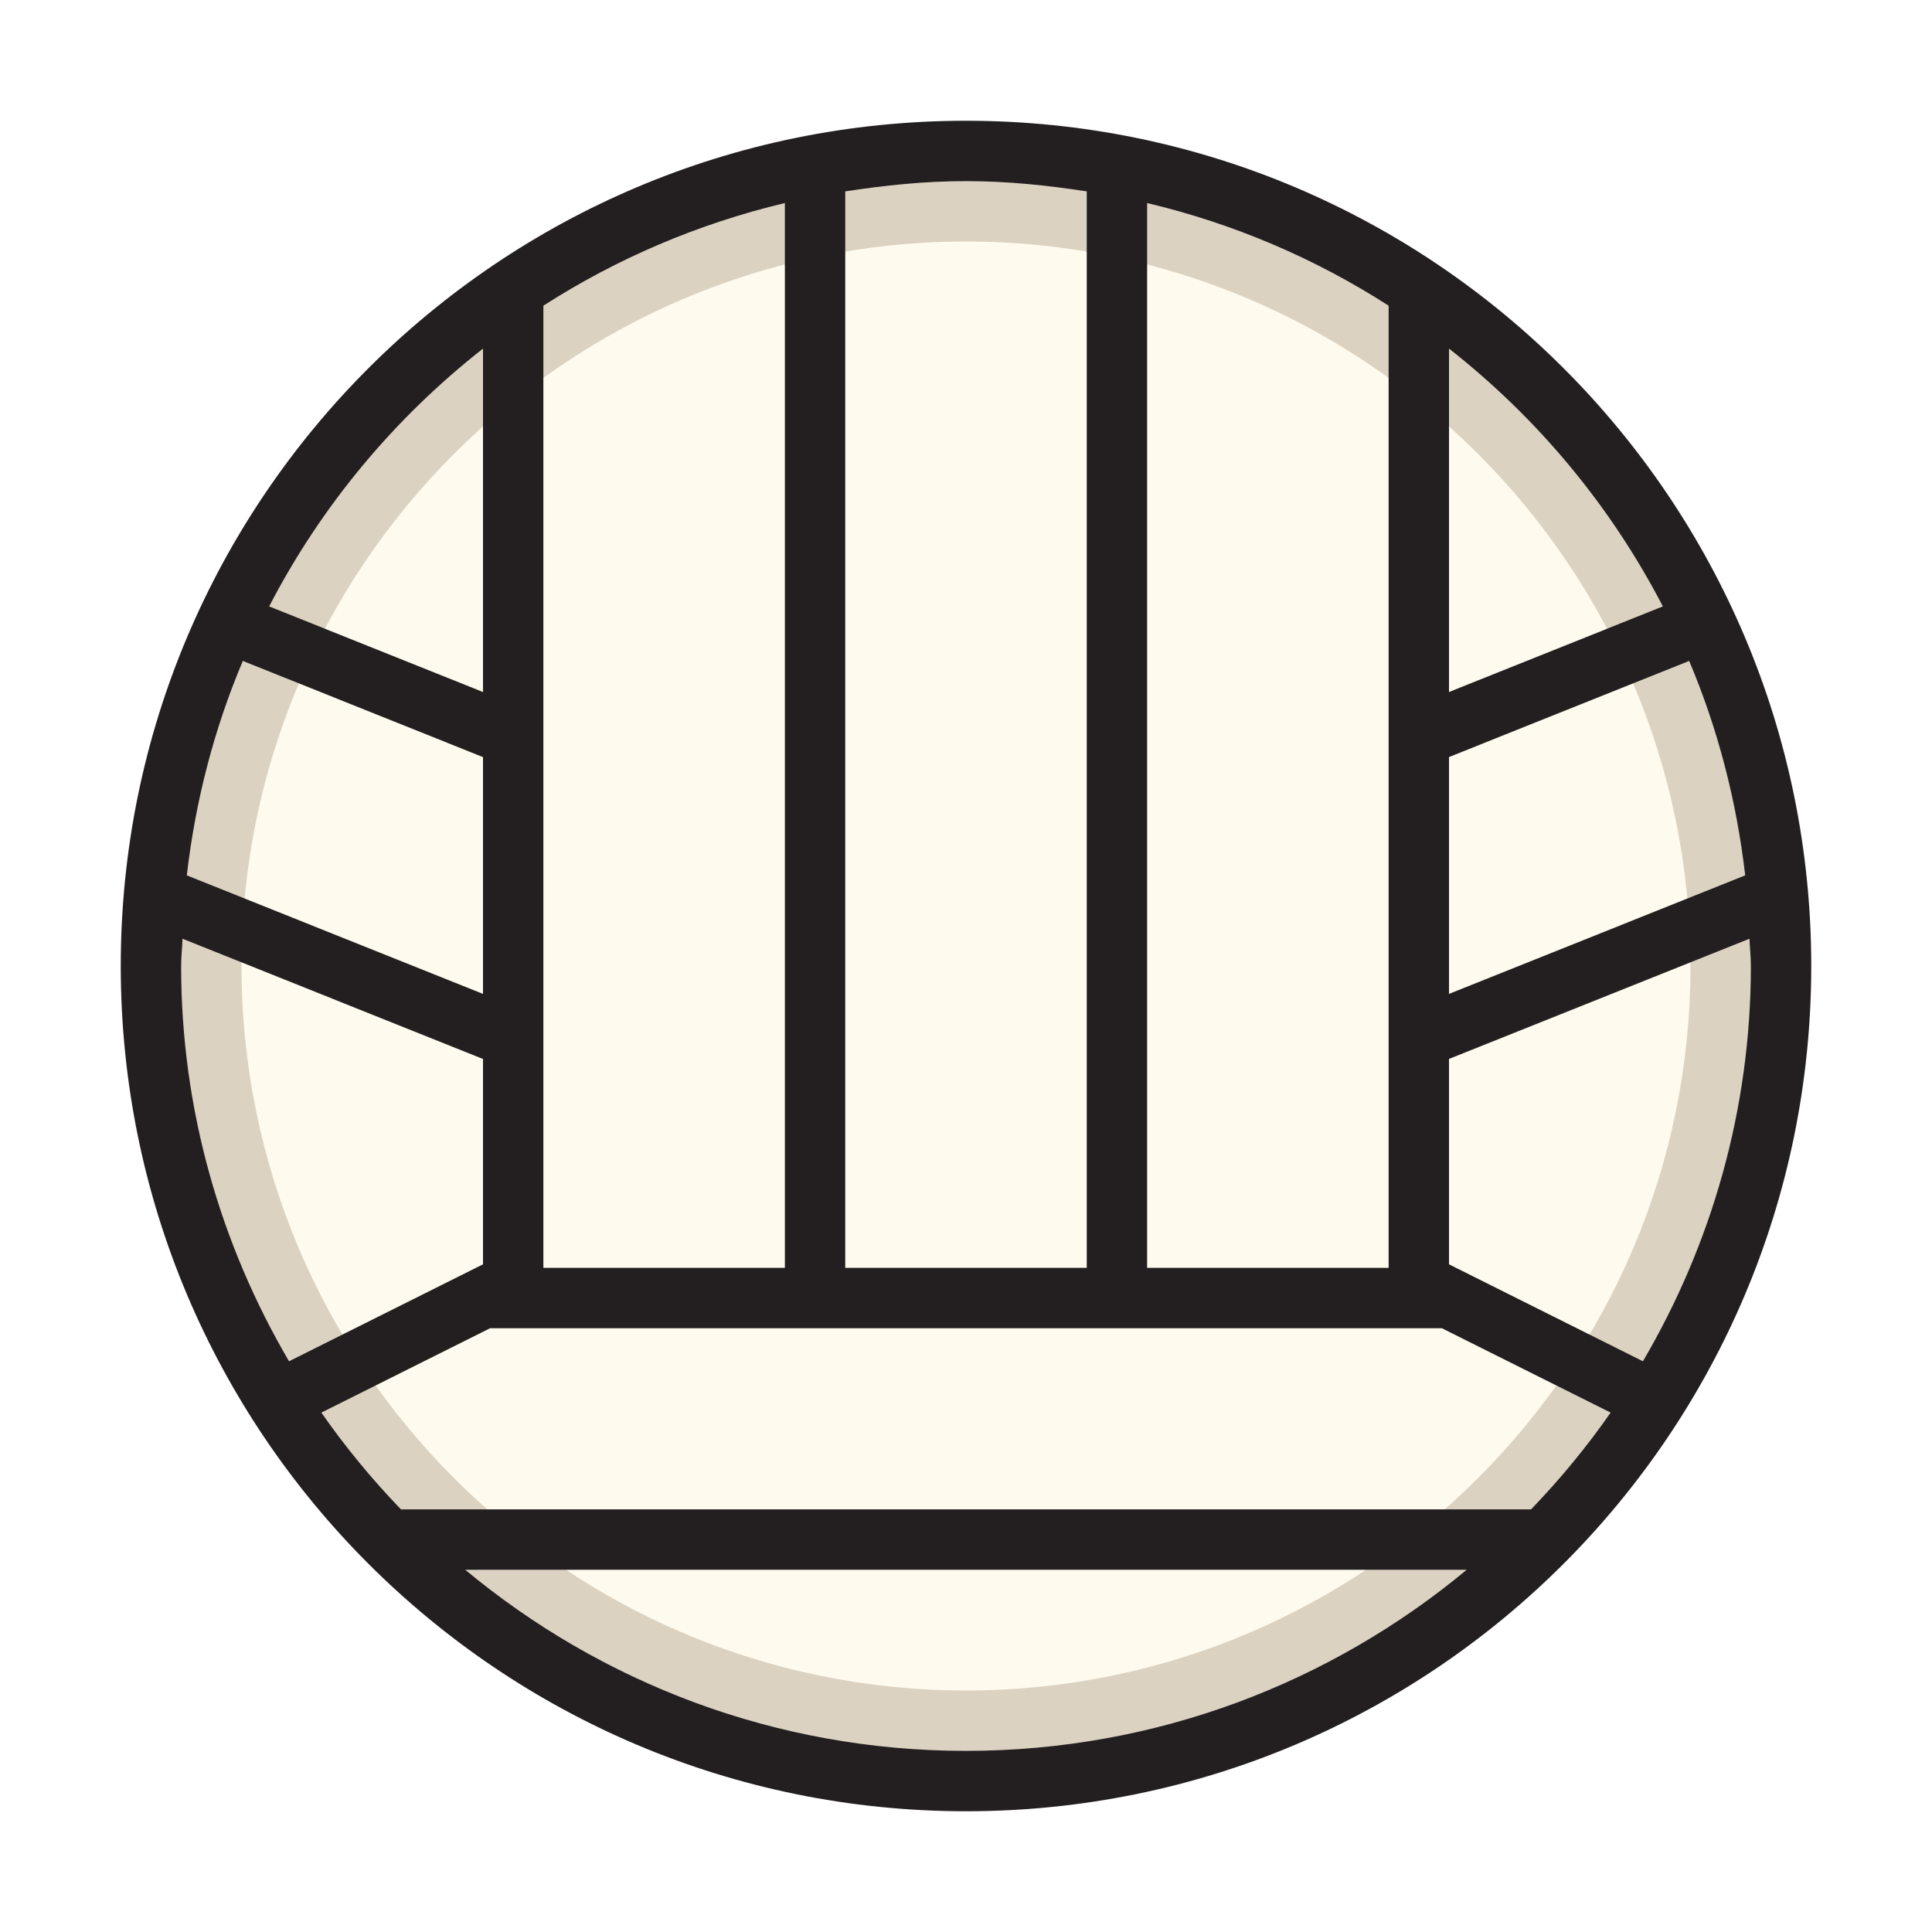
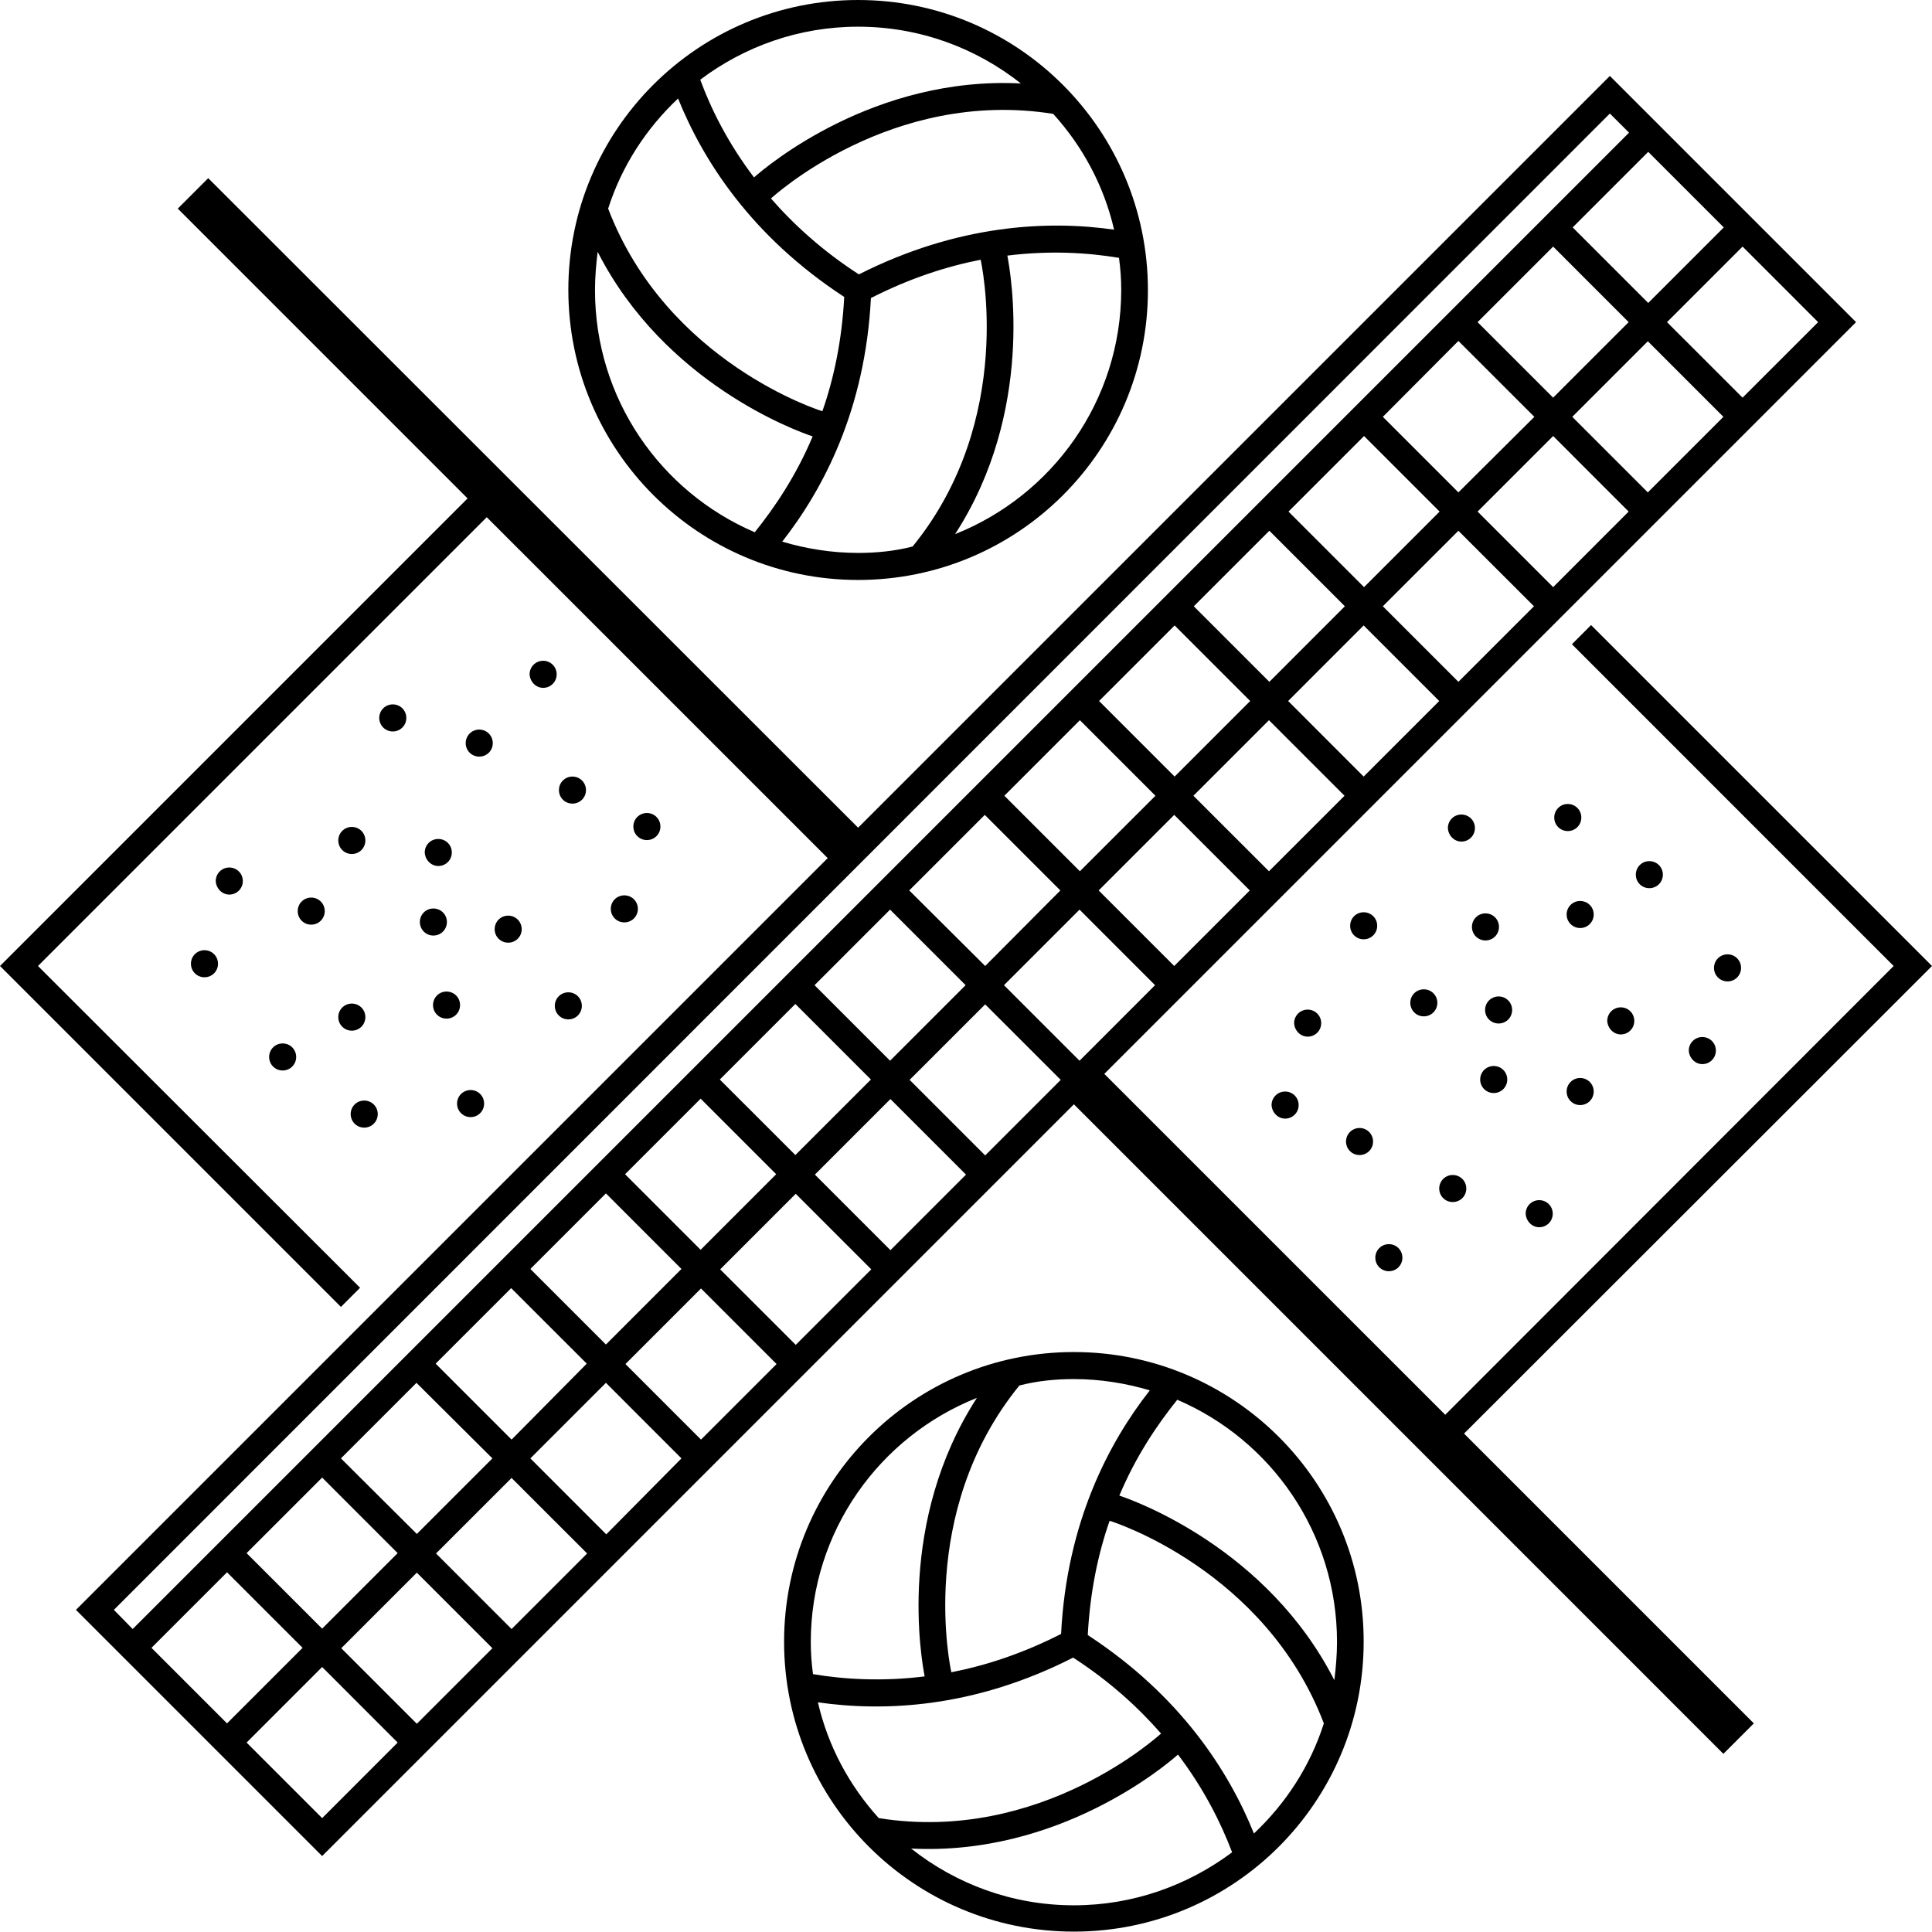
- <svg xmlns="http://www.w3.org/2000/svg" version="1.1" id="Uploaded to svgrepo.com" width="800px" height="800px" viewBox="0 0 32 32" xml:space="preserve">
-   <style type="text/css">
- 	.avocado_vijf{fill:#DBD2C1;}
- 	.avocado_een{fill:#231F20;}
- 	.avocado_zes{fill:#FFFAEE;}
- 	.st0{fill:#A3AEB5;}
- 	.st1{fill:#AF9480;}
- 	.st2{fill:#CC4121;}
- 	.st3{fill:#788287;}
- 	.st4{fill:#EAD13F;}
- 	.st5{fill:#C3CC6A;}
- 	.st6{fill:#D1712A;}
- 	.st7{fill:#E0A838;}
- 	.st8{fill:#716558;}
- 	.st9{fill:#6F9B45;}
- 	.st10{fill:#0E608E;}
- 	.st11{fill:#E598A3;}
- 	.st12{fill:#FFFAEE;}
- 	.st13{fill:#3D3935;}
- 	.st14{fill:#248EBC;}
- 	.st15{fill:#BF63C1;}
- </style>
-   <g>
-     <circle class="avocado_zes" cx="16" cy="16" r="13.5" />
-     <g>
-       <g>
-         <path class="avocado_vijf" d="M16,2.5C8.544,2.5,2.5,8.544,2.5,16c0,7.456,6.044,13.5,13.5,13.5S29.5,23.456,29.5,16     C29.5,8.544,23.456,2.5,16,2.5z M16,28C9.383,28,4,22.617,4,16S9.383,4,16,4s12,5.383,12,12S22.617,28,16,28z" />
-       </g>
-     </g>
-     <path class="avocado_een" d="M16,2C8.268,2,2,8.268,2,16s6.268,14,14,14s14-6.268,14-14S23.732,2,16,2z M6.641,25   c-0.48-0.499-0.922-1.033-1.318-1.603L8.117,22h15.765l2.795,1.397c-0.396,0.57-0.838,1.104-1.318,1.603H6.641z M9,21V5.063   c1.212-0.778,2.559-1.357,4-1.7V21L9,21z M8,16.462l-4.906-1.963c0.144-1.245,0.457-2.439,0.928-3.552L8,12.54V16.462z M19,21   V3.363c1.441,0.342,2.788,0.921,4,1.7V21L19,21z M24,12.539l3.978-1.592c0.471,1.113,0.784,2.307,0.928,3.552L24,16.462V12.539z    M27.542,10.044L24,11.462V5.774C25.466,6.924,26.678,8.377,27.542,10.044z M18,3.17V21l-4,0V3.17C14.654,3.069,15.318,3,16,3   S17.346,3.069,18,3.17z M8,5.774v5.688l-3.542-1.418C5.321,8.377,6.534,6.924,8,5.774z M3.023,15.548L8,17.54v3.401l-3.213,1.606   C3.659,20.621,3,18.389,3,16C3,15.847,3.018,15.699,3.023,15.548z M7.705,26h16.589c-2.253,1.872-5.144,3-8.295,3   S9.958,27.872,7.705,26z M27.212,22.547L24,20.941v-3.402l4.977-1.991C28.982,15.699,29,15.847,29,16   C29,18.389,28.341,20.622,27.212,22.547z" />
+ <svg xmlns="http://www.w3.org/2000/svg" width="px" height="px" viewBox="0 0 257 257" version="1.1">
+   <g id="surface1">
+     <path style=" stroke:none;fill-rule:nonzero;fill:rgb(0%,0%,0%);fill-opacity:1;" d="M 46.801 137.102 C 47.801 137.102 48.602 136.301 48.602 135.301 C 48.602 134.301 47.801 133.5 46.801 133.5 C 45.801 133.5 45 134.301 45 135.301 C 45 136.301 45.801 137.102 46.801 137.102 Z M 46.801 137.102 " />
+     <path style=" stroke:none;fill-rule:nonzero;fill:rgb(0%,0%,0%);fill-opacity:1;" d="M 46.801 113.602 C 47.801 113.602 48.602 112.801 48.602 111.801 C 48.602 110.801 47.801 110 46.801 110 C 45.801 110 45 110.801 45 111.801 C 45 112.801 45.801 113.602 46.801 113.602 Z M 46.801 113.602 " />
+     <path style=" stroke:none;fill-rule:nonzero;fill:rgb(0%,0%,0%);fill-opacity:1;" d="M 48.449 150 C 49.449 150 50.25 149.199 50.25 148.199 C 50.25 147.199 49.449 146.398 48.449 146.398 C 47.449 146.398 46.648 147.199 46.648 148.199 C 46.648 149.199 47.449 150 48.449 150 Z M 48.449 150 " />
+     <path style=" stroke:none;fill-rule:nonzero;fill:rgb(0%,0%,0%);fill-opacity:1;" d="M 59.398 135.5 C 60.398 135.5 61.199 134.699 61.199 133.699 C 61.199 132.699 60.398 131.898 59.398 131.898 C 58.398 131.898 57.602 132.699 57.602 133.699 C 57.602 134.699 58.398 135.5 59.398 135.5 Z M 59.398 135.5 " />
+     <path style=" stroke:none;fill-rule:nonzero;fill:rgb(0%,0%,0%);fill-opacity:1;" d="M 57.648 124.449 C 58.648 124.449 59.449 123.648 59.449 122.648 C 59.449 121.648 58.648 120.852 57.648 120.852 C 56.648 120.852 55.852 121.648 55.852 122.648 C 55.852 123.648 56.648 124.449 57.648 124.449 Z M 57.648 124.449 " />
+     <path style=" stroke:none;fill-rule:nonzero;fill:rgb(0%,0%,0%);fill-opacity:1;" d="M 76.148 106.898 C 77.148 106.898 77.949 106.102 77.949 105.102 C 77.949 104.102 77.148 103.301 76.148 103.301 C 75.148 103.301 74.352 104.102 74.352 105.102 C 74.352 106.102 75.148 106.898 76.148 106.898 Z M 76.148 106.898 " />
+     <path style=" stroke:none;fill-rule:nonzero;fill:rgb(0%,0%,0%);fill-opacity:1;" d="M 67.602 125.398 C 68.602 125.398 69.398 124.602 69.398 123.602 C 69.398 122.602 68.602 121.801 67.602 121.801 C 66.602 121.801 65.801 122.602 65.801 123.602 C 65.801 124.602 66.602 125.398 67.602 125.398 Z M 67.602 125.398 " />
+     <path style=" stroke:none;fill-rule:nonzero;fill:rgb(0%,0%,0%);fill-opacity:1;" d="M 58.301 115.199 C 59.301 115.199 60.102 114.398 60.102 113.398 C 60.102 112.398 59.301 111.602 58.301 111.602 C 57.301 111.602 56.5 112.398 56.5 113.398 C 56.551 114.398 57.352 115.199 58.301 115.199 Z M 58.301 115.199 " />
+     <path style=" stroke:none;fill-rule:nonzero;fill:rgb(0%,0%,0%);fill-opacity:1;" d="M 52.25 97.301 C 53.25 97.301 54.051 96.5 54.051 95.5 C 54.051 94.5 53.25 93.699 52.25 93.699 C 51.25 93.699 50.449 94.5 50.449 95.5 C 50.449 96.5 51.25 97.301 52.25 97.301 Z M 52.25 97.301 " />
+     <path style=" stroke:none;fill-rule:nonzero;fill:rgb(0%,0%,0%);fill-opacity:1;" d="M 62.602 148.602 C 63.602 148.602 64.398 147.801 64.398 146.801 C 64.398 145.801 63.602 145 62.602 145 C 61.602 145 60.801 145.801 60.801 146.801 C 60.801 147.801 61.602 148.602 62.602 148.602 Z M 62.602 148.602 " />
+     <path style=" stroke:none;fill-rule:nonzero;fill:rgb(0%,0%,0%);fill-opacity:1;" d="M 63.75 100.648 C 64.75 100.648 65.551 99.852 65.551 98.852 C 65.551 97.852 64.75 97.051 63.75 97.051 C 62.75 97.051 61.949 97.852 61.949 98.852 C 61.949 99.852 62.75 100.648 63.75 100.648 Z M 63.75 100.648 " />
+     <path style=" stroke:none;fill-rule:nonzero;fill:rgb(0%,0%,0%);fill-opacity:1;" d="M 41.398 123 C 42.398 123 43.199 122.199 43.199 121.199 C 43.199 120.199 42.398 119.398 41.398 119.398 C 40.398 119.398 39.602 120.199 39.602 121.199 C 39.602 122.199 40.398 123 41.398 123 Z M 41.398 123 " />
+     <path style=" stroke:none;fill-rule:nonzero;fill:rgb(0%,0%,0%);fill-opacity:1;" d="M 72.25 91.5 C 73.25 91.5 74.051 90.699 74.051 89.699 C 74.051 88.699 73.25 87.898 72.25 87.898 C 71.25 87.898 70.449 88.699 70.449 89.699 C 70.5 90.699 71.301 91.5 72.25 91.5 Z M 72.25 91.5 " />
+     <path style=" stroke:none;fill-rule:nonzero;fill:rgb(0%,0%,0%);fill-opacity:1;" d="M 114.148 77.148 C 135.449 77.148 152.699 59.898 152.699 38.602 C 152.699 17.301 135.449 0 114.148 0 C 92.852 0 75.602 17.25 75.602 38.551 C 75.602 59.852 92.852 77.148 114.148 77.148 Z M 114.148 73.551 C 110.648 73.551 107.25 73 104.051 72.051 C 109.5 65.102 115.102 54.5 115.852 39.648 C 120.949 37.051 125.852 35.449 130.449 34.551 C 130.5 34.801 135.199 55.75 121.398 72.699 C 119.051 73.301 116.648 73.551 114.148 73.551 Z M 149.148 38.551 C 149.148 53.301 140 65.898 127.051 71.051 C 137.699 54.602 134.449 36.352 134 34 C 139.648 33.301 144.699 33.602 148.852 34.301 C 149.051 35.75 149.148 37.148 149.148 38.551 Z M 148.199 30.551 C 139.5 29.301 127.5 29.801 114.25 36.5 C 109.449 33.398 105.602 29.898 102.551 26.398 C 102.75 26.25 118.5 11.699 140.102 15.148 C 144 19.449 146.852 24.699 148.199 30.551 Z M 114.148 3.551 C 122.352 3.551 129.852 6.398 135.801 11.102 C 116.25 10.102 102.051 22.051 100.301 23.602 C 96.852 19.051 94.602 14.551 93.148 10.602 C 99 6.199 106.25 3.551 114.148 3.551 Z M 90.199 13.102 C 93.5 21.301 99.898 31.398 112.301 39.5 C 112 45.199 110.949 50.25 109.398 54.699 C 109.148 54.648 88.699 48.199 80.898 27.75 C 82.699 22.102 85.949 17.102 90.199 13.102 Z M 79.5 33.5 C 88.398 50.949 105.852 57.301 108.102 58.051 C 105.898 63.301 103.051 67.5 100.398 70.801 C 87.898 65.449 79.148 53.051 79.148 38.602 C 79.148 36.852 79.301 35.148 79.5 33.5 Z M 79.5 33.5 " />
+     <path style=" stroke:none;fill-rule:nonzero;fill:rgb(0%,0%,0%);fill-opacity:1;" d="M 86.051 111.75 C 87.051 111.75 87.852 110.949 87.852 109.949 C 87.852 108.949 87.051 108.148 86.051 108.148 C 85.051 108.148 84.25 108.949 84.25 109.949 C 84.25 110.949 85.051 111.75 86.051 111.75 Z M 86.051 111.75 " />
+     <path style=" stroke:none;fill-rule:nonzero;fill:rgb(0%,0%,0%);fill-opacity:1;" d="M 83.051 122.699 C 84.051 122.699 84.852 121.898 84.852 120.898 C 84.852 119.898 84.051 119.102 83.051 119.102 C 82.051 119.102 81.25 119.898 81.25 120.898 C 81.25 121.898 82.051 122.699 83.051 122.699 Z M 83.051 122.699 " />
+     <path style=" stroke:none;fill-rule:nonzero;fill:rgb(0%,0%,0%);fill-opacity:1;" d="M 75.602 135.602 C 76.602 135.602 77.398 134.801 77.398 133.801 C 77.398 132.801 76.602 132 75.602 132 C 74.602 132 73.801 132.801 73.801 133.801 C 73.801 134.801 74.602 135.602 75.602 135.602 Z M 75.602 135.602 " />
+     <path style=" stroke:none;fill-rule:nonzero;fill:rgb(0%,0%,0%);fill-opacity:1;" d="M 215.602 137.602 C 216.602 137.602 217.398 136.801 217.398 135.801 C 217.398 134.801 216.602 134 215.602 134 C 214.602 134 213.801 134.801 213.801 135.801 C 213.852 136.801 214.648 137.602 215.602 137.602 Z M 215.602 137.602 " />
+     <path style=" stroke:none;fill-rule:nonzero;fill:rgb(0%,0%,0%);fill-opacity:1;" d="M 173.949 137.898 C 174.949 137.898 175.75 137.102 175.75 136.102 C 175.75 135.102 174.949 134.301 173.949 134.301 C 172.949 134.301 172.148 135.102 172.148 136.102 C 172.199 137.102 173 137.898 173.949 137.898 Z M 173.949 137.898 " />
+     <path style=" stroke:none;fill-rule:nonzero;fill:rgb(0%,0%,0%);fill-opacity:1;" d="M 37.602 142.398 C 38.602 142.398 39.398 141.602 39.398 140.602 C 39.398 139.602 38.602 138.801 37.602 138.801 C 36.602 138.801 35.801 139.602 35.801 140.602 C 35.801 141.602 36.602 142.398 37.602 142.398 Z M 37.602 142.398 " />
+     <path style=" stroke:none;fill-rule:nonzero;fill:rgb(0%,0%,0%);fill-opacity:1;" d="M 170.949 148.801 C 171.949 148.801 172.75 148 172.75 147 C 172.75 146 171.949 145.199 170.949 145.199 C 169.949 145.199 169.148 146 169.148 147 C 169.199 148 170 148.801 170.949 148.801 Z M 170.949 148.801 " />
+     <path style=" stroke:none;fill-rule:nonzero;fill:rgb(0%,0%,0%);fill-opacity:1;" d="M 189.398 135.199 C 190.398 135.199 191.199 134.398 191.199 133.398 C 191.199 132.398 190.398 131.602 189.398 131.602 C 188.398 131.602 187.602 132.398 187.602 133.398 C 187.602 134.398 188.398 135.199 189.398 135.199 Z M 189.398 135.199 " />
+     <path style=" stroke:none;fill-rule:nonzero;fill:rgb(0%,0%,0%);fill-opacity:1;" d="M 180.852 153.648 C 181.852 153.648 182.648 152.852 182.648 151.852 C 182.648 150.852 181.852 150.051 180.852 150.051 C 179.852 150.051 179.051 150.852 179.051 151.852 C 179.051 152.852 179.852 153.648 180.852 153.648 Z M 180.852 153.648 " />
+     <path style=" stroke:none;fill-rule:nonzero;fill:rgb(0%,0%,0%);fill-opacity:1;" d="M 181.398 124.949 C 182.398 124.949 183.199 124.148 183.199 123.148 C 183.199 122.148 182.398 121.352 181.398 121.352 C 180.398 121.352 179.602 122.148 179.602 123.148 C 179.602 124.148 180.398 124.949 181.398 124.949 Z M 181.398 124.949 " />
+     <path style=" stroke:none;fill-rule:nonzero;fill:rgb(0%,0%,0%);fill-opacity:1;" d="M 142.852 179.852 C 121.551 179.852 104.301 197.102 104.301 218.398 C 104.301 239.699 121.551 256.949 142.852 256.949 C 164.148 256.949 181.398 239.699 181.398 218.398 C 181.449 197.148 164.148 179.852 142.852 179.852 Z M 142.852 183.449 C 146.352 183.449 149.75 184 152.949 184.949 C 147.5 191.898 141.898 202.5 141.148 217.352 C 136.051 219.949 131.148 221.551 126.551 222.449 C 126.5 222.199 121.801 201.25 135.602 184.301 C 137.949 183.699 140.352 183.449 142.852 183.449 Z M 107.852 218.449 C 107.852 203.699 117 191.102 129.949 185.949 C 119.301 202.398 122.551 220.648 123 223 C 117.352 223.699 112.301 223.398 108.148 222.699 C 107.949 221.25 107.852 219.852 107.852 218.449 Z M 108.801 226.449 C 117.551 227.699 129.5 227.25 142.75 220.5 C 147.551 223.602 151.398 227.102 154.449 230.602 C 154.25 230.75 138.5 245.301 116.898 241.852 C 113 237.551 110.148 232.301 108.801 226.449 Z M 142.852 253.449 C 134.648 253.449 127.148 250.602 121.199 245.898 C 140.75 246.898 154.949 234.949 156.699 233.398 C 160.148 237.949 162.398 242.449 163.898 246.398 C 158 250.801 150.75 253.449 142.852 253.449 Z M 166.801 243.898 C 163.5 235.699 157.102 225.602 144.699 217.5 C 145 211.801 146.051 206.75 147.602 202.301 C 147.852 202.352 168.301 208.801 176.102 229.25 C 174.301 234.898 171.051 239.898 166.801 243.898 Z M 177.5 223.5 C 168.602 206.051 151.148 199.699 148.898 198.949 C 151.102 193.699 153.949 189.5 156.602 186.199 C 169.102 191.551 177.852 203.949 177.852 218.398 C 177.852 220.148 177.699 221.852 177.5 223.5 Z M 177.5 223.5 " />
+     <path style=" stroke:none;fill-rule:nonzero;fill:rgb(0%,0%,0%);fill-opacity:1;" d="M 229.801 130.551 C 230.801 130.551 231.602 129.75 231.602 128.75 C 231.602 127.75 230.801 126.949 229.801 126.949 C 228.801 126.949 228 127.75 228 128.75 C 228 129.75 228.801 130.551 229.801 130.551 Z M 229.801 130.551 " />
+     <path style=" stroke:none;fill-rule:nonzero;fill:rgb(0%,0%,0%);fill-opacity:1;" d="M 226.449 141.551 C 227.449 141.551 228.25 140.75 228.25 139.75 C 228.25 138.75 227.449 137.949 226.449 137.949 C 225.449 137.949 224.648 138.75 224.648 139.75 C 224.699 140.75 225.5 141.551 226.449 141.551 Z M 226.449 141.551 " />
+     <path style=" stroke:none;fill-rule:nonzero;fill:rgb(0%,0%,0%);fill-opacity:1;" d="M 219.398 118.148 C 220.398 118.148 221.199 117.352 221.199 116.352 C 221.199 115.352 220.398 114.551 219.398 114.551 C 218.398 114.551 217.602 115.352 217.602 116.352 C 217.602 117.352 218.398 118.148 219.398 118.148 Z M 219.398 118.148 " />
+     <path style=" stroke:none;fill-rule:nonzero;fill:rgb(0%,0%,0%);fill-opacity:1;" d="M 257 128.5 L 211.648 83.148 L 209.102 85.699 L 251.898 128.5 L 192.25 188.199 L 146.898 142.852 L 246.898 42.852 L 214.148 10.102 L 114.148 110.102 L 27.699 23.699 L 23.648 27.75 L 62.199 66.301 L 0 128.5 L 45.352 173.852 L 47.898 171.301 L 5.051 128.5 L 64.75 68.801 L 110.102 114.148 L 10.102 214.148 L 42.852 246.898 L 142.852 146.898 L 229.25 233.301 L 233.301 229.25 L 194.75 190.699 Z M 143.602 141.102 L 133.551 131.051 L 143.602 121 L 153.648 131.051 Z M 45.352 194 L 55.398 183.949 L 65.5 194 L 55.449 204.051 Z M 52.898 206.602 L 42.852 216.648 L 32.801 206.602 L 42.852 196.551 Z M 57.949 181.398 L 68 171.352 L 78.051 181.398 L 68.051 191.5 Z M 70.551 168.801 L 80.602 158.75 L 90.648 168.801 L 80.602 178.852 Z M 83.148 156.199 L 93.199 146.148 L 103.25 156.199 L 93.199 166.25 Z M 95.75 143.602 L 105.801 133.551 L 115.852 143.602 L 105.801 153.648 Z M 108.352 131.051 L 118.398 121 L 128.449 131.051 L 118.398 141.102 Z M 120.949 118.449 L 131 108.398 L 141.051 118.449 L 131.051 128.5 Z M 204.102 55.449 L 194 65.5 L 183.949 55.449 L 194 45.352 Z M 196.551 42.852 L 206.602 32.801 L 216.648 42.852 L 206.602 52.898 Z M 191.5 68.051 L 181.449 78.102 L 171.398 68.051 L 181.449 58 Z M 178.898 80.648 L 168.852 90.699 L 158.801 80.648 L 168.852 70.602 Z M 166.301 93.25 L 156.25 103.301 L 146.199 93.25 L 156.25 83.199 Z M 153.699 105.852 L 143.648 115.898 L 133.602 105.852 L 143.648 95.801 Z M 156.199 128.5 L 146.148 118.449 L 156.199 108.398 L 166.25 118.449 Z M 168.801 115.898 L 158.75 105.852 L 168.801 95.801 L 178.852 105.852 Z M 181.398 103.301 L 171.352 93.25 L 181.398 83.199 L 191.449 93.25 Z M 194 90.699 L 183.949 80.648 L 194 70.602 L 204.051 80.648 Z M 206.602 78.102 L 196.551 68.051 L 206.602 58 L 216.648 68.051 Z M 219.199 65.5 L 209.148 55.449 L 219.199 45.398 L 229.25 55.449 Z M 241.852 42.852 L 231.801 52.898 L 221.75 42.852 L 231.801 32.801 Z M 229.301 30.25 L 219.25 40.301 L 209.199 30.25 L 219.25 20.199 Z M 15.148 214.148 L 214.148 15.102 L 216.699 17.648 L 17.648 216.699 Z M 20.148 219.199 L 30.199 209.148 L 40.25 219.199 L 30.199 229.25 Z M 42.852 241.852 L 32.801 231.801 L 42.852 221.75 L 52.898 231.801 Z M 55.449 229.301 L 45.398 219.25 L 55.449 209.199 L 65.5 219.25 Z M 68.051 216.699 L 58 206.648 L 68.051 196.602 L 78.102 206.648 Z M 80.648 204.102 L 70.551 194 L 80.602 183.949 L 90.648 194 Z M 93.25 191.5 L 83.199 181.449 L 93.25 171.398 L 103.301 181.449 Z M 105.852 178.898 L 95.801 168.852 L 105.852 158.801 L 115.898 168.852 Z M 118.449 166.301 L 108.398 156.25 L 118.449 146.199 L 128.5 156.25 Z M 131.051 153.699 L 121 143.648 L 131.051 133.602 L 141.102 143.648 Z M 131.051 153.699 " />
+     <path style=" stroke:none;fill-rule:nonzero;fill:rgb(0%,0%,0%);fill-opacity:1;" d="M 184.75 169.102 C 185.75 169.102 186.551 168.301 186.551 167.301 C 186.551 166.301 185.75 165.5 184.75 165.5 C 183.75 165.5 182.949 166.301 182.949 167.301 C 182.949 168.301 183.75 169.102 184.75 169.102 Z M 184.75 169.102 " />
+     <path style=" stroke:none;fill-rule:nonzero;fill:rgb(0%,0%,0%);fill-opacity:1;" d="M 199.352 136.148 C 200.352 136.148 201.148 135.352 201.148 134.352 C 201.148 133.352 200.352 132.551 199.352 132.551 C 198.352 132.551 197.551 133.352 197.551 134.352 C 197.551 135.352 198.352 136.148 199.352 136.148 Z M 199.352 136.148 " />
+     <path style=" stroke:none;fill-rule:nonzero;fill:rgb(0%,0%,0%);fill-opacity:1;" d="M 210.199 123.449 C 211.199 123.449 212 122.648 212 121.648 C 212 120.648 211.199 119.852 210.199 119.852 C 209.199 119.852 208.398 120.648 208.398 121.648 C 208.398 122.648 209.199 123.449 210.199 123.449 Z M 210.199 123.449 " />
+     <path style=" stroke:none;fill-rule:nonzero;fill:rgb(0%,0%,0%);fill-opacity:1;" d="M 208.551 110.551 C 209.551 110.551 210.352 109.75 210.352 108.75 C 210.352 107.75 209.551 106.949 208.551 106.949 C 207.551 106.949 206.75 107.75 206.75 108.75 C 206.75 109.75 207.551 110.551 208.551 110.551 Z M 208.551 110.551 " />
+     <path style=" stroke:none;fill-rule:nonzero;fill:rgb(0%,0%,0%);fill-opacity:1;" d="M 27.199 130 C 28.199 130 29 129.199 29 128.199 C 29 127.199 28.199 126.398 27.199 126.398 C 26.199 126.398 25.398 127.199 25.398 128.199 C 25.398 129.199 26.199 130 27.199 130 Z M 27.199 130 " />
+     <path style=" stroke:none;fill-rule:nonzero;fill:rgb(0%,0%,0%);fill-opacity:1;" d="M 30.5 119 C 31.5 119 32.301 118.199 32.301 117.199 C 32.301 116.199 31.5 115.398 30.5 115.398 C 29.5 115.398 28.699 116.199 28.699 117.199 C 28.75 118.199 29.551 119 30.5 119 Z M 30.5 119 " />
+     <path style=" stroke:none;fill-rule:nonzero;fill:rgb(0%,0%,0%);fill-opacity:1;" d="M 210.199 147 C 211.199 147 212 146.199 212 145.199 C 212 144.199 211.199 143.398 210.199 143.398 C 209.199 143.398 208.398 144.199 208.398 145.199 C 208.398 146.199 209.199 147 210.199 147 Z M 210.199 147 " />
+     <path style=" stroke:none;fill-rule:nonzero;fill:rgb(0%,0%,0%);fill-opacity:1;" d="M 197.602 125.102 C 198.602 125.102 199.398 124.301 199.398 123.301 C 199.398 122.301 198.602 121.5 197.602 121.5 C 196.602 121.5 195.801 122.301 195.801 123.301 C 195.801 124.301 196.602 125.102 197.602 125.102 Z M 197.602 125.102 " />
+     <path style=" stroke:none;fill-rule:nonzero;fill:rgb(0%,0%,0%);fill-opacity:1;" d="M 204.75 163.25 C 205.75 163.25 206.551 162.449 206.551 161.449 C 206.551 160.449 205.75 159.648 204.75 159.648 C 203.75 159.648 202.949 160.449 202.949 161.449 C 203 162.449 203.801 163.25 204.75 163.25 Z M 204.75 163.25 " />
+     <path style=" stroke:none;fill-rule:nonzero;fill:rgb(0%,0%,0%);fill-opacity:1;" d="M 198.699 145.398 C 199.699 145.398 200.5 144.602 200.5 143.602 C 200.5 142.602 199.699 141.801 198.699 141.801 C 197.699 141.801 196.898 142.602 196.898 143.602 C 196.898 144.602 197.699 145.398 198.699 145.398 Z M 198.699 145.398 " />
+     <path style=" stroke:none;fill-rule:nonzero;fill:rgb(0%,0%,0%);fill-opacity:1;" d="M 193.25 159.898 C 194.25 159.898 195.051 159.102 195.051 158.102 C 195.051 157.102 194.25 156.301 193.25 156.301 C 192.25 156.301 191.449 157.102 191.449 158.102 C 191.449 159.102 192.25 159.898 193.25 159.898 Z M 193.25 159.898 " />
+     <path style=" stroke:none;fill-rule:nonzero;fill:rgb(0%,0%,0%);fill-opacity:1;" d="M 194.398 111.949 C 195.398 111.949 196.199 111.148 196.199 110.148 C 196.199 109.148 195.398 108.352 194.398 108.352 C 193.398 108.352 192.602 109.148 192.602 110.148 C 192.648 111.148 193.449 111.949 194.398 111.949 Z M 194.398 111.949 " />
  </g>
</svg>
